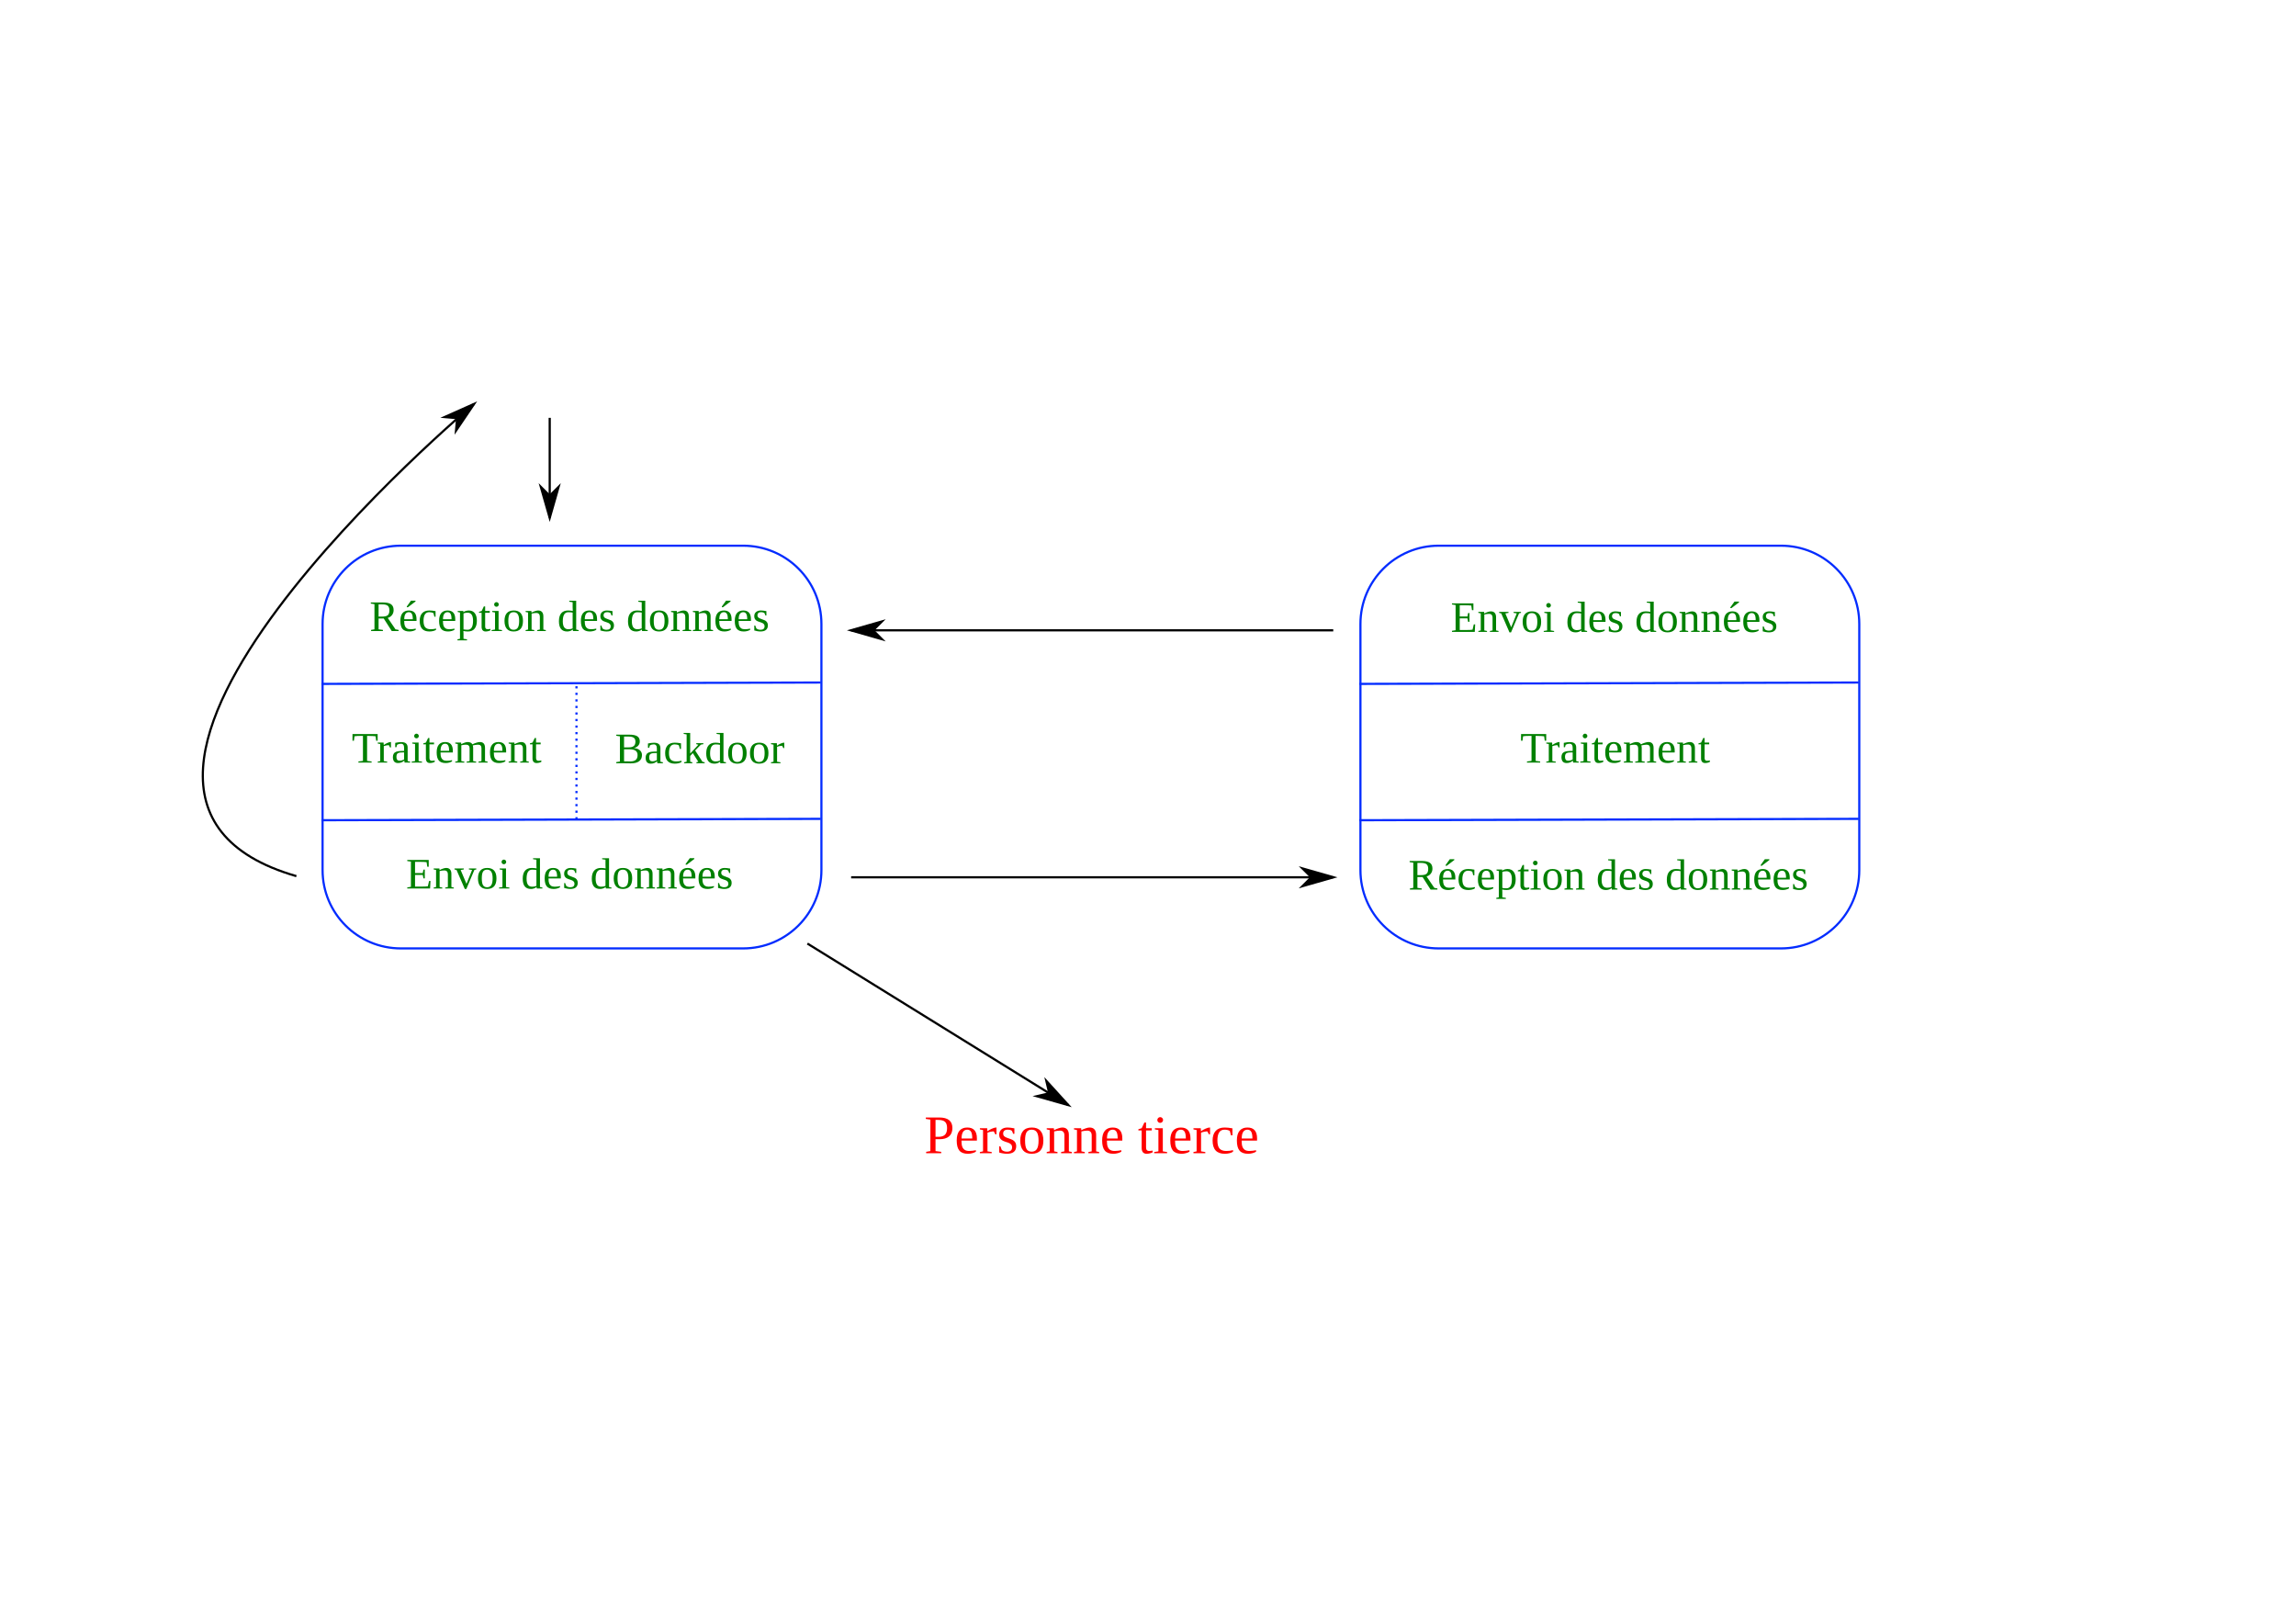
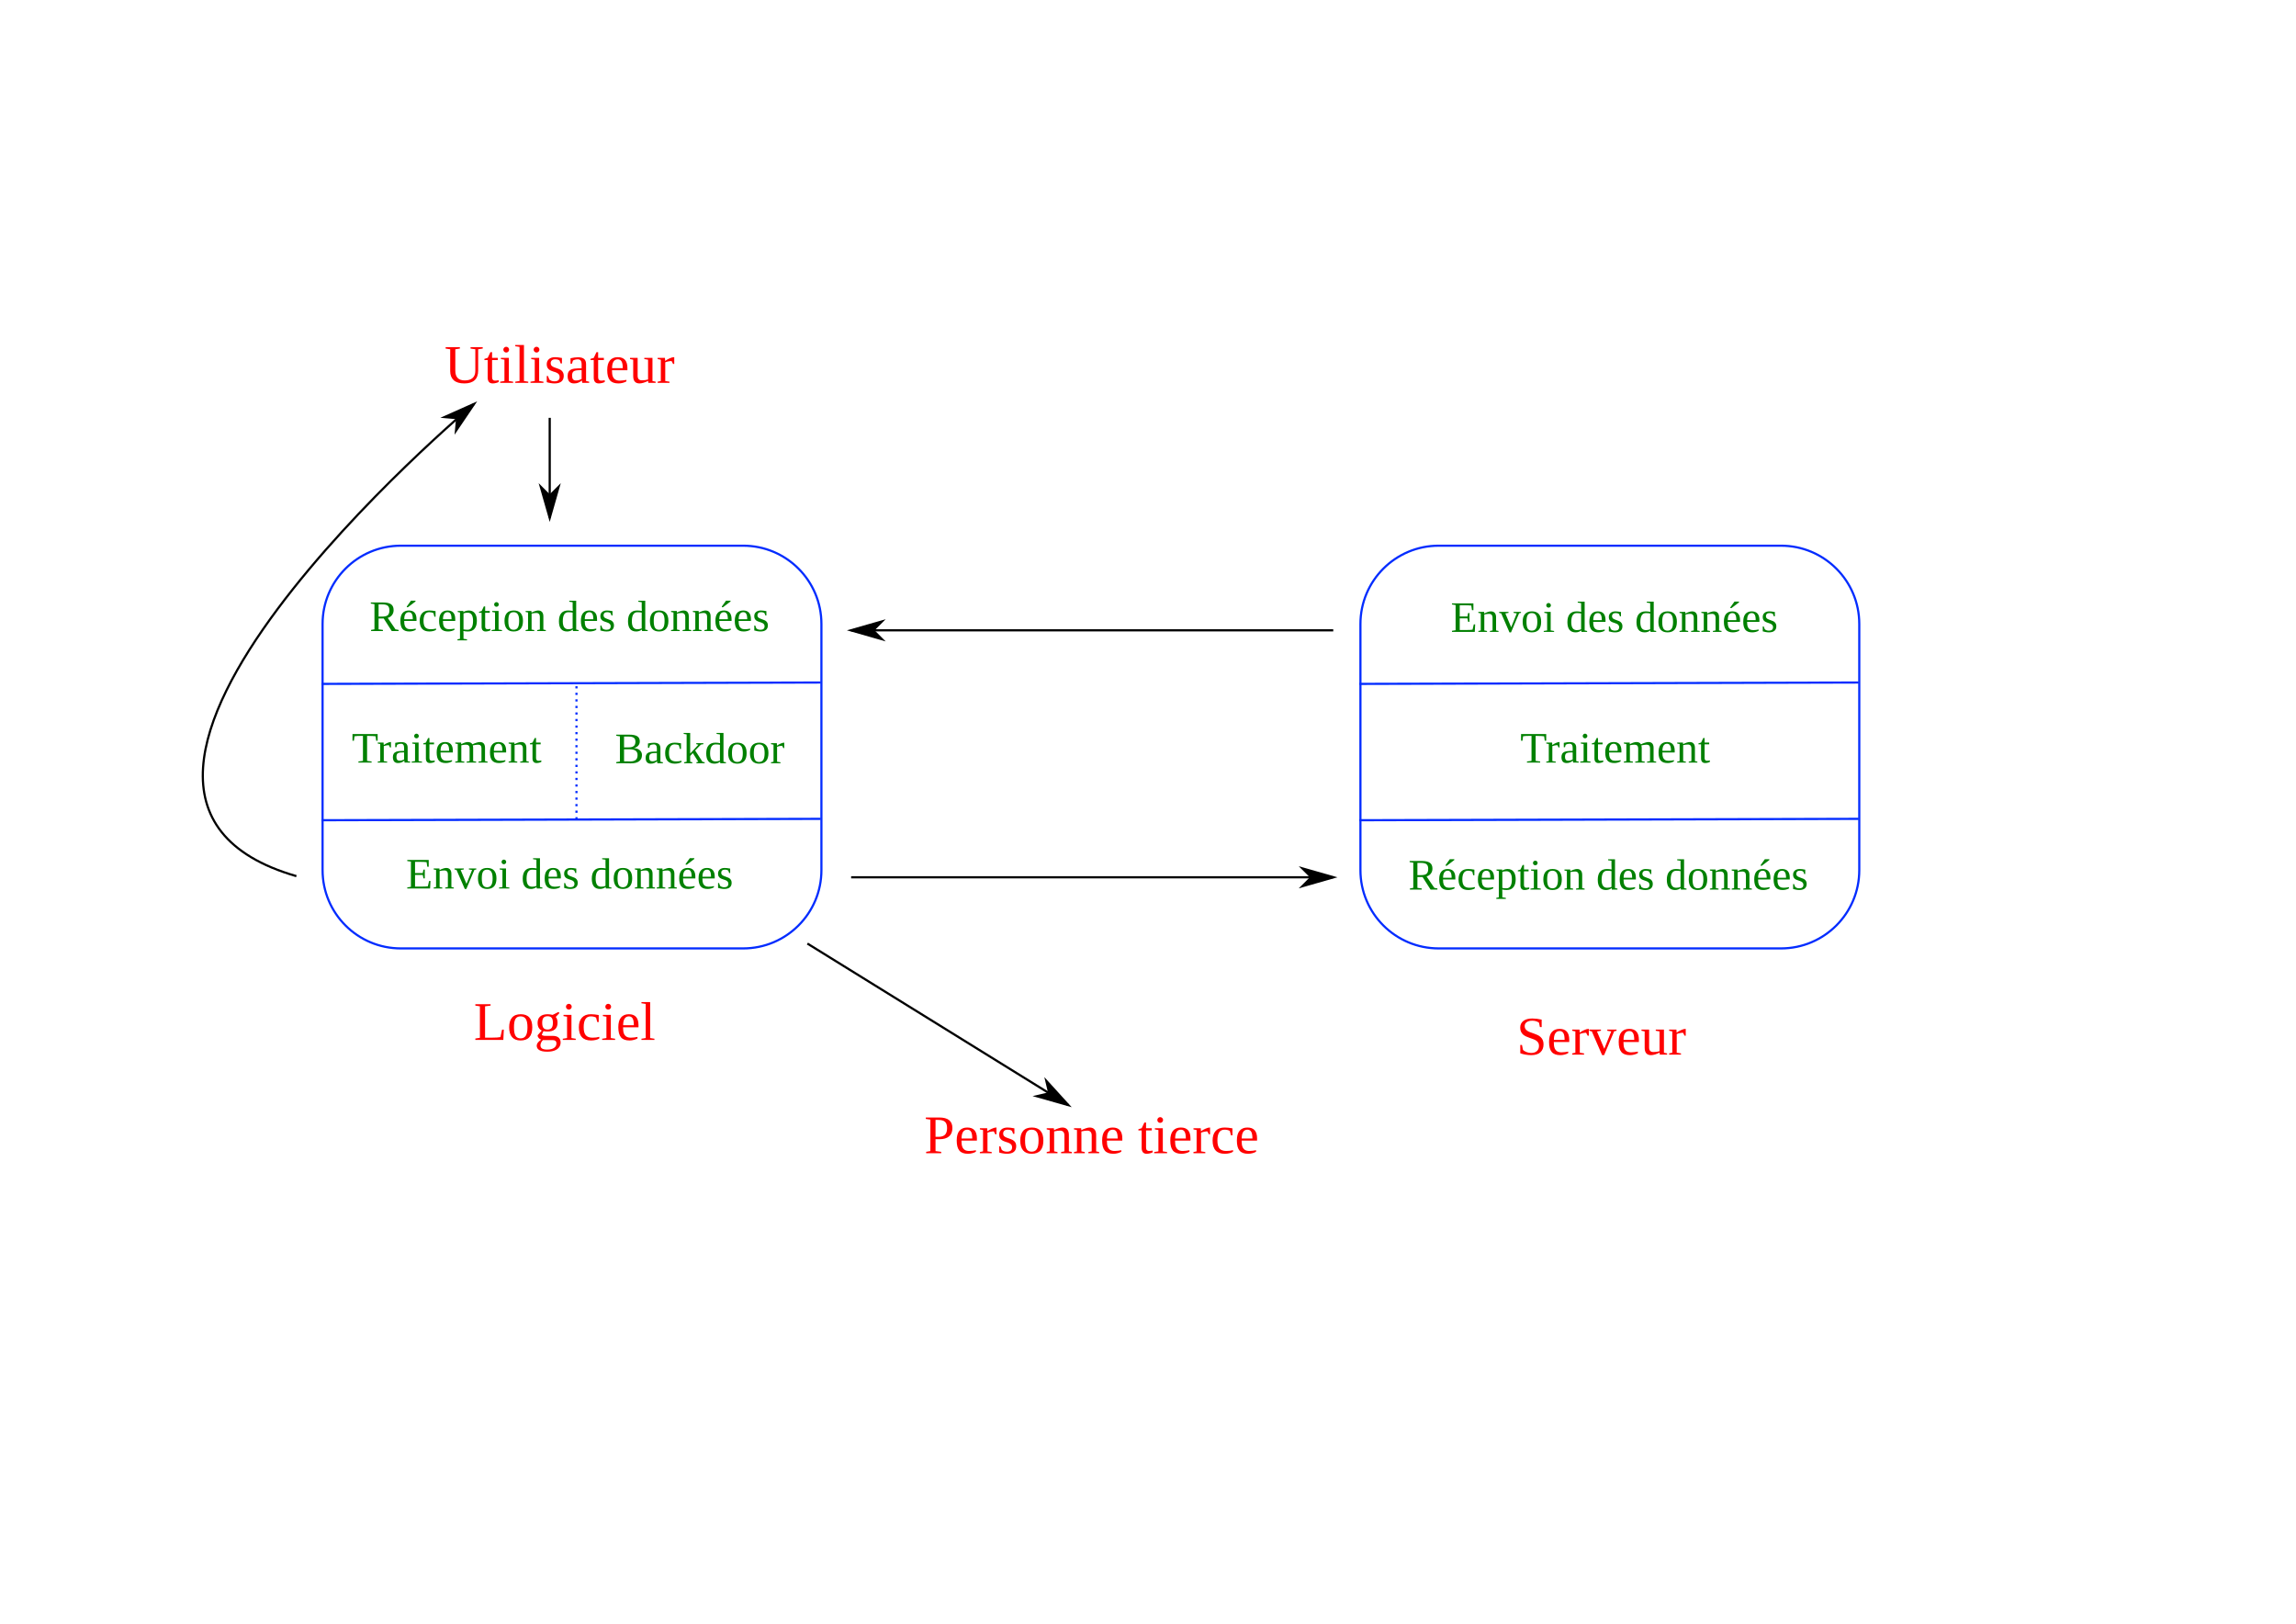
<svg xmlns="http://www.w3.org/2000/svg" width="1052.362" height="744.094" id="svg2" version="1.1">
  <defs id="defs4">
    <marker orient="auto" refY="0.0" refX="0.0" id="Arrow1Lstart" style="overflow:visible">
      <path id="path3844" d="M 0.0,0.0 L 5.0,-5.0 L -12.5,0.0 L 5.0,5.0 L 0.0,0.0 z " style="fill-rule:evenodd;stroke:#000000;stroke-width:1.0pt" transform="scale(0.8) translate(12.5,0)" />
    </marker>
    <marker orient="auto" refY="0.0" refX="0.0" id="Arrow1Lend" style="overflow:visible;">
      <path id="path3847" d="M 0.0,0.0 L 5.0,-5.0 L -12.5,0.0 L 5.0,5.0 L 0.0,0.0 z " style="fill-rule:evenodd;stroke:#000000;stroke-width:1.0pt;" transform="scale(0.8) rotate(180) translate(12.5,0)" />
    </marker>
  </defs>
  <g id="layer1" transform="translate(0,-308.2677)">
    <text xml:space="preserve" style="font-size:20px;font-style:normal;font-variant:normal;font-weight:normal;font-stretch:normal;line-height:125%;letter-spacing:0px;word-spacing:0px;fill:#000000;fill-opacity:1;stroke:none;font-family:Liberation Serif;-inkscape-font-specification:Liberation Serif" x="122.012" y="202.73" id="text3762" transform="translate(0,308.2677)">
      <tspan id="tspan3764" x="122.012" y="202.73" />
    </text>
    <rect style="fill:#0047ff;fill-opacity:0;stroke:#0a10ff;stroke-width:0.991;stroke-miterlimit:4;stroke-opacity:1;stroke-dasharray:none" id="rect3766" width="0" height="0" x="143.544" y="192.477" transform="translate(0,308.2677)" ry="0" />
    <rect style="fill:#00ff00;fill-opacity:0;stroke:#032cff;stroke-width:0.991;stroke-miterlimit:4;stroke-opacity:1;stroke-dasharray:none" id="rect3776" width="228.644" height="184.556" x="147.85" y="558.342" ry="35.886" />
    <text xml:space="preserve" style="font-size:15px;font-style:normal;font-variant:normal;font-weight:normal;font-stretch:normal;line-height:125%;letter-spacing:0px;word-spacing:0px;fill:#000000;fill-opacity:1;stroke:none;font-family:Liberation Serif;-inkscape-font-specification:Liberation Serif" x="169.381" y="597.455" id="text3778">
      <tspan id="tspan3780" x="169.381" y="597.455" style="font-size:20px;fill:#008000">Réception des données</tspan>
    </text>
    <text xml:space="preserve" style="font-size:20px;font-style:normal;font-variant:normal;font-weight:normal;font-stretch:normal;line-height:125%;letter-spacing:0px;word-spacing:0px;fill:#008000;fill-opacity:1;stroke:none;font-family:Liberation Serif;-inkscape-font-specification:Liberation Serif" x="200.961" y="297.059" id="text3782" transform="translate(0,308.2677)">
      <tspan id="tspan3784" x="200.961" y="297.059" />
    </text>
    <text xml:space="preserve" style="font-size:15px;font-style:normal;font-variant:normal;font-weight:normal;font-stretch:normal;line-height:125%;letter-spacing:0px;word-spacing:0px;fill:#000000;fill-opacity:1;stroke:none;font-family:Liberation Serif;-inkscape-font-specification:Liberation Serif" x="161.203" y="657.746" id="text3786">
      <tspan x="161.203" y="657.746" style="font-size:20px;fill:#008000" id="tspan4838">Traitement</tspan>
    </text>
    <text xml:space="preserve" style="font-size:20px;font-style:normal;font-variant:normal;font-weight:normal;font-stretch:normal;line-height:125%;letter-spacing:0px;word-spacing:0px;fill:#000000;fill-opacity:1;stroke:none;font-family:Liberation Serif;-inkscape-font-specification:Liberation Serif" x="186.094" y="715.446" id="text3790">
      <tspan id="tspan3792" x="186.094" y="715.446" style="fill:#008000">Envoi des données</tspan>
    </text>
    <path style="fill:#0000ff;stroke:#032cff;stroke-width:1px;stroke-linecap:butt;stroke-linejoin:miter;stroke-opacity:1" d="m 147.319,621.676 228.882,-0.632" id="path2996" />
    <path id="path3766" d="m 147.319,684.154 228.882,-0.632" style="fill:#0000ff;stroke:#032cff;stroke-width:1px;stroke-linecap:butt;stroke-linejoin:miter;stroke-opacity:1" />
-     <flowRoot xml:space="preserve" id="flowRoot3768" style="font-size:25px;font-style:normal;font-variant:normal;font-weight:normal;font-stretch:normal;line-height:125%;letter-spacing:0px;word-spacing:0px;fill:#000000;fill-opacity:1;stroke:none;font-family:Liberation Serif;-inkscape-font-specification:Liberation Serif" transform="translate(41.13168,325.2569)">
-       <flowRegion id="flowRegion3770">
-         <rect id="rect3772" width="151.114" height="27.719" x="163.633" y="134.273" />
-       </flowRegion>
-       <flowPara id="flowPara3774" style="fill:#ff0000">Utilisateur</flowPara>
-     </flowRoot>
-     <flowRoot xml:space="preserve" id="flowRoot3776" style="font-size:25px;font-style:normal;font-variant:normal;font-weight:normal;font-stretch:normal;line-height:125%;letter-spacing:0px;word-spacing:0px;fill:#000000;fill-opacity:1;stroke:none;font-family:Liberation Serif;-inkscape-font-specification:Liberation Serif" transform="translate(92.0992,278.7602)">
-       <flowRegion id="flowRegion3778">
-         <rect id="rect3780" width="123.395" height="36.661" x="127.866" y="481.209" />
-       </flowRegion>
-       <flowPara style="fill:#ff0000" id="flowPara3836">Logiciel</flowPara>
-     </flowRoot>
-     <flowRoot xml:space="preserve" id="flowRoot3784" style="font-size:25px;font-style:normal;font-variant:normal;font-weight:normal;font-stretch:normal;line-height:125%;letter-spacing:0px;word-spacing:0px;fill:#000000;fill-opacity:1;stroke:none;font-family:Liberation Serif;-inkscape-font-specification:Liberation Serif" transform="translate(126.0776,287.7018)">
-       <flowRegion id="flowRegion3786">
-         <rect id="rect3788" width="190.458" height="59.015" x="569.584" y="476.739" />
-       </flowRegion>
-       <flowPara id="flowPara3790" style="fill:#ff0000">Serveur</flowPara>
-     </flowRoot>
    <path style="fill:none;stroke:#000000;stroke-width:1px;stroke-linecap:butt;stroke-linejoin:miter;stroke-opacity:1;marker-mid:none;marker-end:url(#Arrow1Lend)" d="m 251.96,191.478 0,45.761" id="path3798" transform="translate(0,308.2677)" />
    <path style="fill:none;stroke:#000000;stroke-width:1px;stroke-linecap:butt;stroke-linejoin:miter;stroke-opacity:1;marker-end:url(#Arrow1Lend)" d="M 135.849,401.512 C 4.336,363.576 217.222,185.171 217.222,185.171" id="path3808" transform="translate(0,308.2677)" />
    <rect ry="35.886" y="558.342" x="623.547" height="184.556" width="228.644" id="rect3810" style="fill:#00ff00;fill-opacity:0;stroke:#032cff;stroke-width:0.991;stroke-miterlimit:4;stroke-opacity:1;stroke-dasharray:none" />
    <text id="text3812" y="715.933" x="645.525" style="font-size:15px;font-style:normal;font-variant:normal;font-weight:normal;font-stretch:normal;line-height:125%;letter-spacing:0px;word-spacing:0px;fill:#000000;fill-opacity:1;stroke:none;font-family:Liberation Serif;-inkscape-font-specification:Liberation Serif" xml:space="preserve">
      <tspan style="font-size:20px;fill:#008000" y="715.933" x="645.525" id="tspan3814">Réception des données</tspan>
    </text>
    <text id="text3816" y="657.746" x="696.809" style="font-size:15px;font-style:normal;font-variant:normal;font-weight:normal;font-stretch:normal;line-height:125%;letter-spacing:0px;word-spacing:0px;fill:#000000;fill-opacity:1;stroke:none;font-family:Liberation Serif;-inkscape-font-specification:Liberation Serif" xml:space="preserve">
      <tspan style="font-size:20px;fill:#008000" y="657.746" x="696.809" id="tspan3818">Traitement</tspan>
    </text>
    <text id="text3820" y="597.863" x="664.92" style="font-size:20px;font-style:normal;font-variant:normal;font-weight:normal;font-stretch:normal;line-height:125%;letter-spacing:0px;word-spacing:0px;fill:#000000;fill-opacity:1;stroke:none;font-family:Liberation Serif;-inkscape-font-specification:Liberation Serif" xml:space="preserve">
      <tspan style="fill:#008000" y="597.863" x="664.92" id="tspan3822">Envoi des données</tspan>
    </text>
    <path id="path3824" d="m 623.016,621.676 228.882,-0.632" style="fill:#0000ff;stroke:#032cff;stroke-width:1px;stroke-linecap:butt;stroke-linejoin:miter;stroke-opacity:1" />
    <path style="fill:#0000ff;stroke:#032cff;stroke-width:1px;stroke-linecap:butt;stroke-linejoin:miter;stroke-opacity:1" d="m 623.016,684.154 228.882,-0.632" id="path3826" />
    <path style="fill:none;stroke:#000000;stroke-width:1px;stroke-linecap:butt;stroke-linejoin:miter;stroke-opacity:1;marker-end:url(#Arrow1Lend)" d="m 390.112,402.036 220.979,0" id="path3830" transform="translate(0,308.2677)" />
    <path id="path3832" d="m 390.112,597.127 220.979,0" style="fill:none;stroke:#000000;stroke-width:1px;stroke-linecap:butt;stroke-linejoin:miter;stroke-opacity:1;marker-start:url(#Arrow1Lstart)" />
    <text xml:space="preserve" style="font-size:25px;font-style:normal;font-variant:normal;font-weight:normal;font-stretch:normal;line-height:125%;letter-spacing:0px;word-spacing:0px;fill:#000000;fill-opacity:1;stroke:none;font-family:Liberation Serif;-inkscape-font-specification:Liberation Serif" x="281.886" y="658.034" id="text4861">
      <tspan id="tspan4863" x="281.886" y="658.034" style="font-size:20px;fill:#008000">Backdoor</tspan>
    </text>
    <path style="fill:#0000ff;stroke:#032cff;stroke-width:1;stroke-linecap:butt;stroke-linejoin:miter;stroke-opacity:1;stroke-miterlimit:4;stroke-dasharray:1,2;stroke-dashoffset:0" d="m 264.226,375.474 0,-62.592" id="path4867" transform="translate(0,308.2677)" />
-     <text xml:space="preserve" style="font-size:25px;font-style:normal;font-variant:normal;font-weight:normal;font-stretch:normal;line-height:125%;letter-spacing:0px;word-spacing:0px;fill:#000000;fill-opacity:1;stroke:none;font-family:Liberation Serif;-inkscape-font-specification:Liberation Serif" x="423.622" y="836.758" id="text4869">
+     <text xml:space="preserve" style="font-size:25px;font-style:normal;font-variant:normal;font-weight:normal;font-stretch:normal;line-height:125%;letter-spacing:0px;word-spacing:0px;fill:#ff0000;fill-opacity:1;stroke:none;font-family:Liberation Serif;-inkscape-font-specification:Liberation Serif" x="423.622" y="836.758" id="text4869">
      <tspan id="tspan4871" x="423.622" y="836.758" style="fill:#ff0000">Personne tierce</tspan>
    </text>
    <path style="fill:none;stroke:#000000;stroke-width:1.01;stroke-linecap:butt;stroke-linejoin:miter;stroke-miterlimit:4;stroke-opacity:1;stroke-dasharray:none;marker-end:url(#Arrow1Lend)" d="m 370.069,740.673 119.49,73.966" id="path4881" />
+     <text xml:space="preserve" style="font-size:25px;font-style:normal;font-variant:normal;font-weight:normal;font-stretch:normal;line-height:125%;letter-spacing:0px;word-spacing:0px;fill:#ff0000;fill-opacity:1;stroke:none;font-family:Liberation Serif;-inkscape-font-specification:Liberation Serif" x="203.721" y="483.733" id="text3031">
+       <tspan x="203.721" y="483.733" id="tspan3035">Utilisateur</tspan>
+     </text>
+     <text xml:space="preserve" style="font-size:25px;font-style:normal;font-variant:normal;font-weight:normal;font-stretch:normal;line-height:125%;letter-spacing:0px;word-spacing:0px;fill:#ff0000;fill-opacity:1;stroke:none;font-family:Liberation Serif;-inkscape-font-specification:Liberation Serif" x="695.115" y="791.554" id="text3039">
+       <tspan id="tspan3041" x="695.115" y="791.554">Serveur</tspan>
+     </text>
+     <text xml:space="preserve" style="font-size:25px;font-style:normal;font-variant:normal;font-weight:normal;font-stretch:normal;line-height:125%;letter-spacing:0px;word-spacing:0px;fill:#ff0000;fill-opacity:1;stroke:none;font-family:Liberation Serif;-inkscape-font-specification:Liberation Serif" x="217.154" y="784.838" id="text3043">
+       <tspan id="tspan3045" x="217.154" y="784.838">Logiciel</tspan>
+     </text>
  </g>
</svg>
